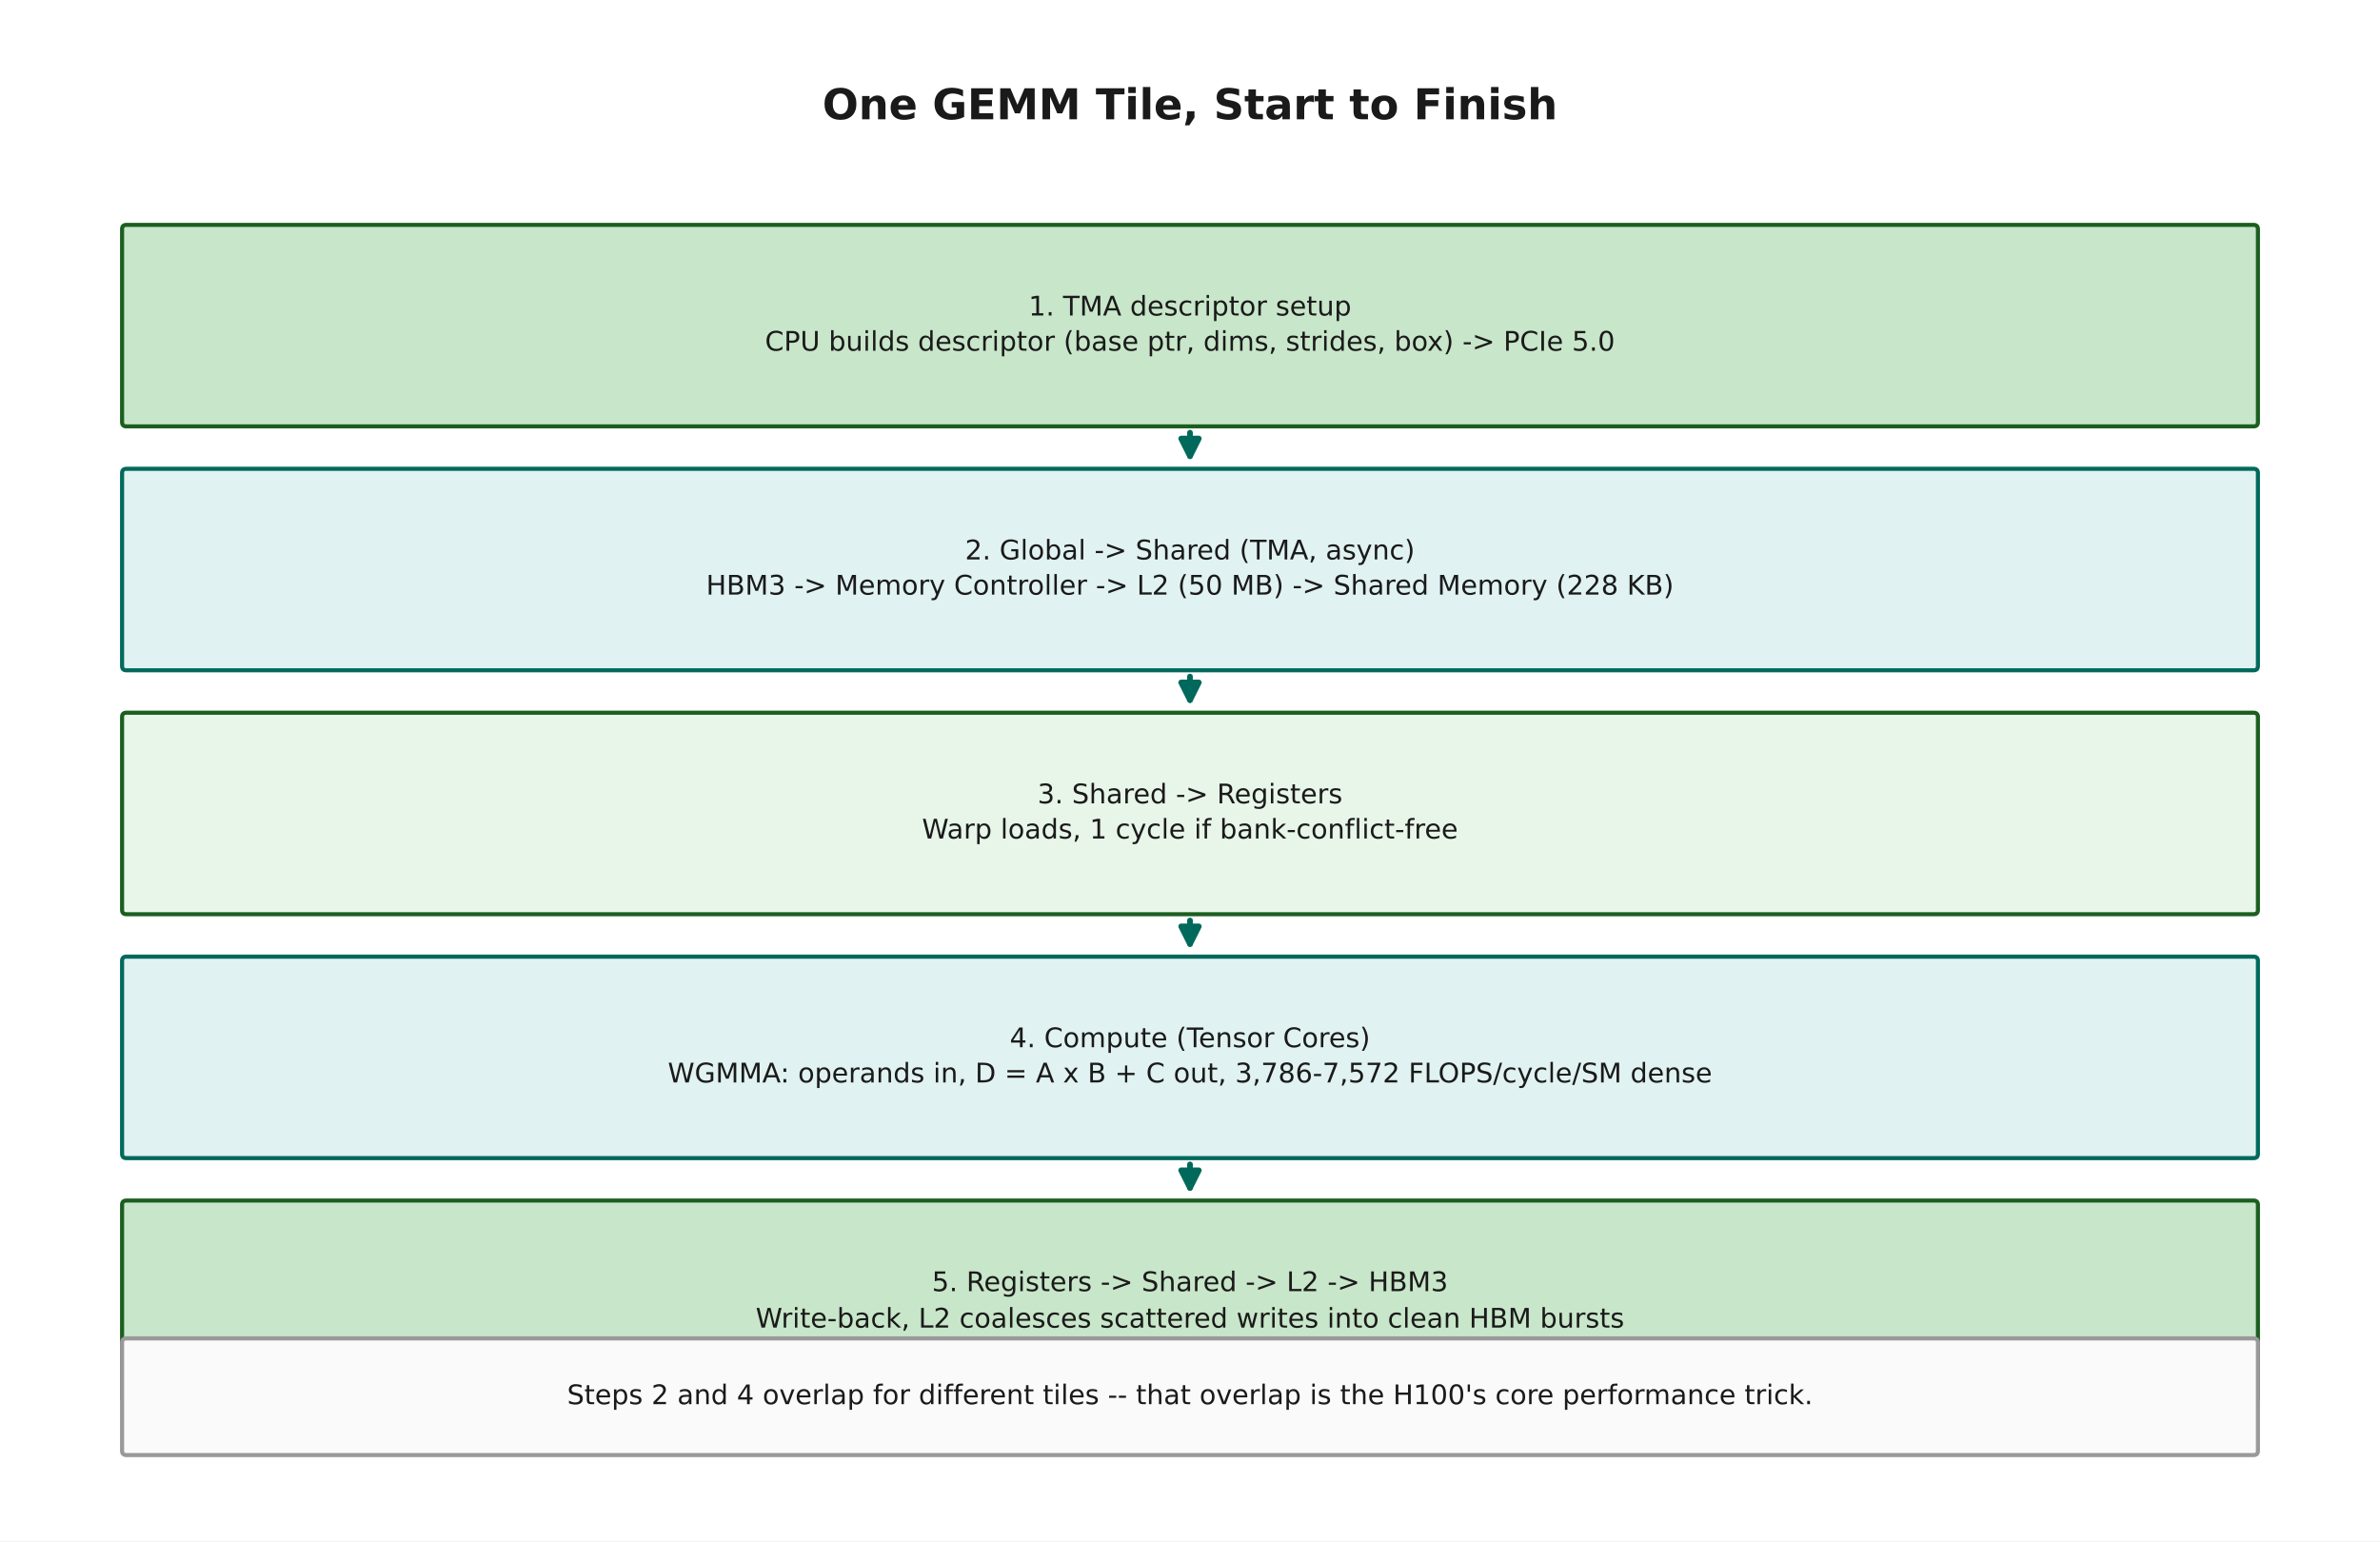
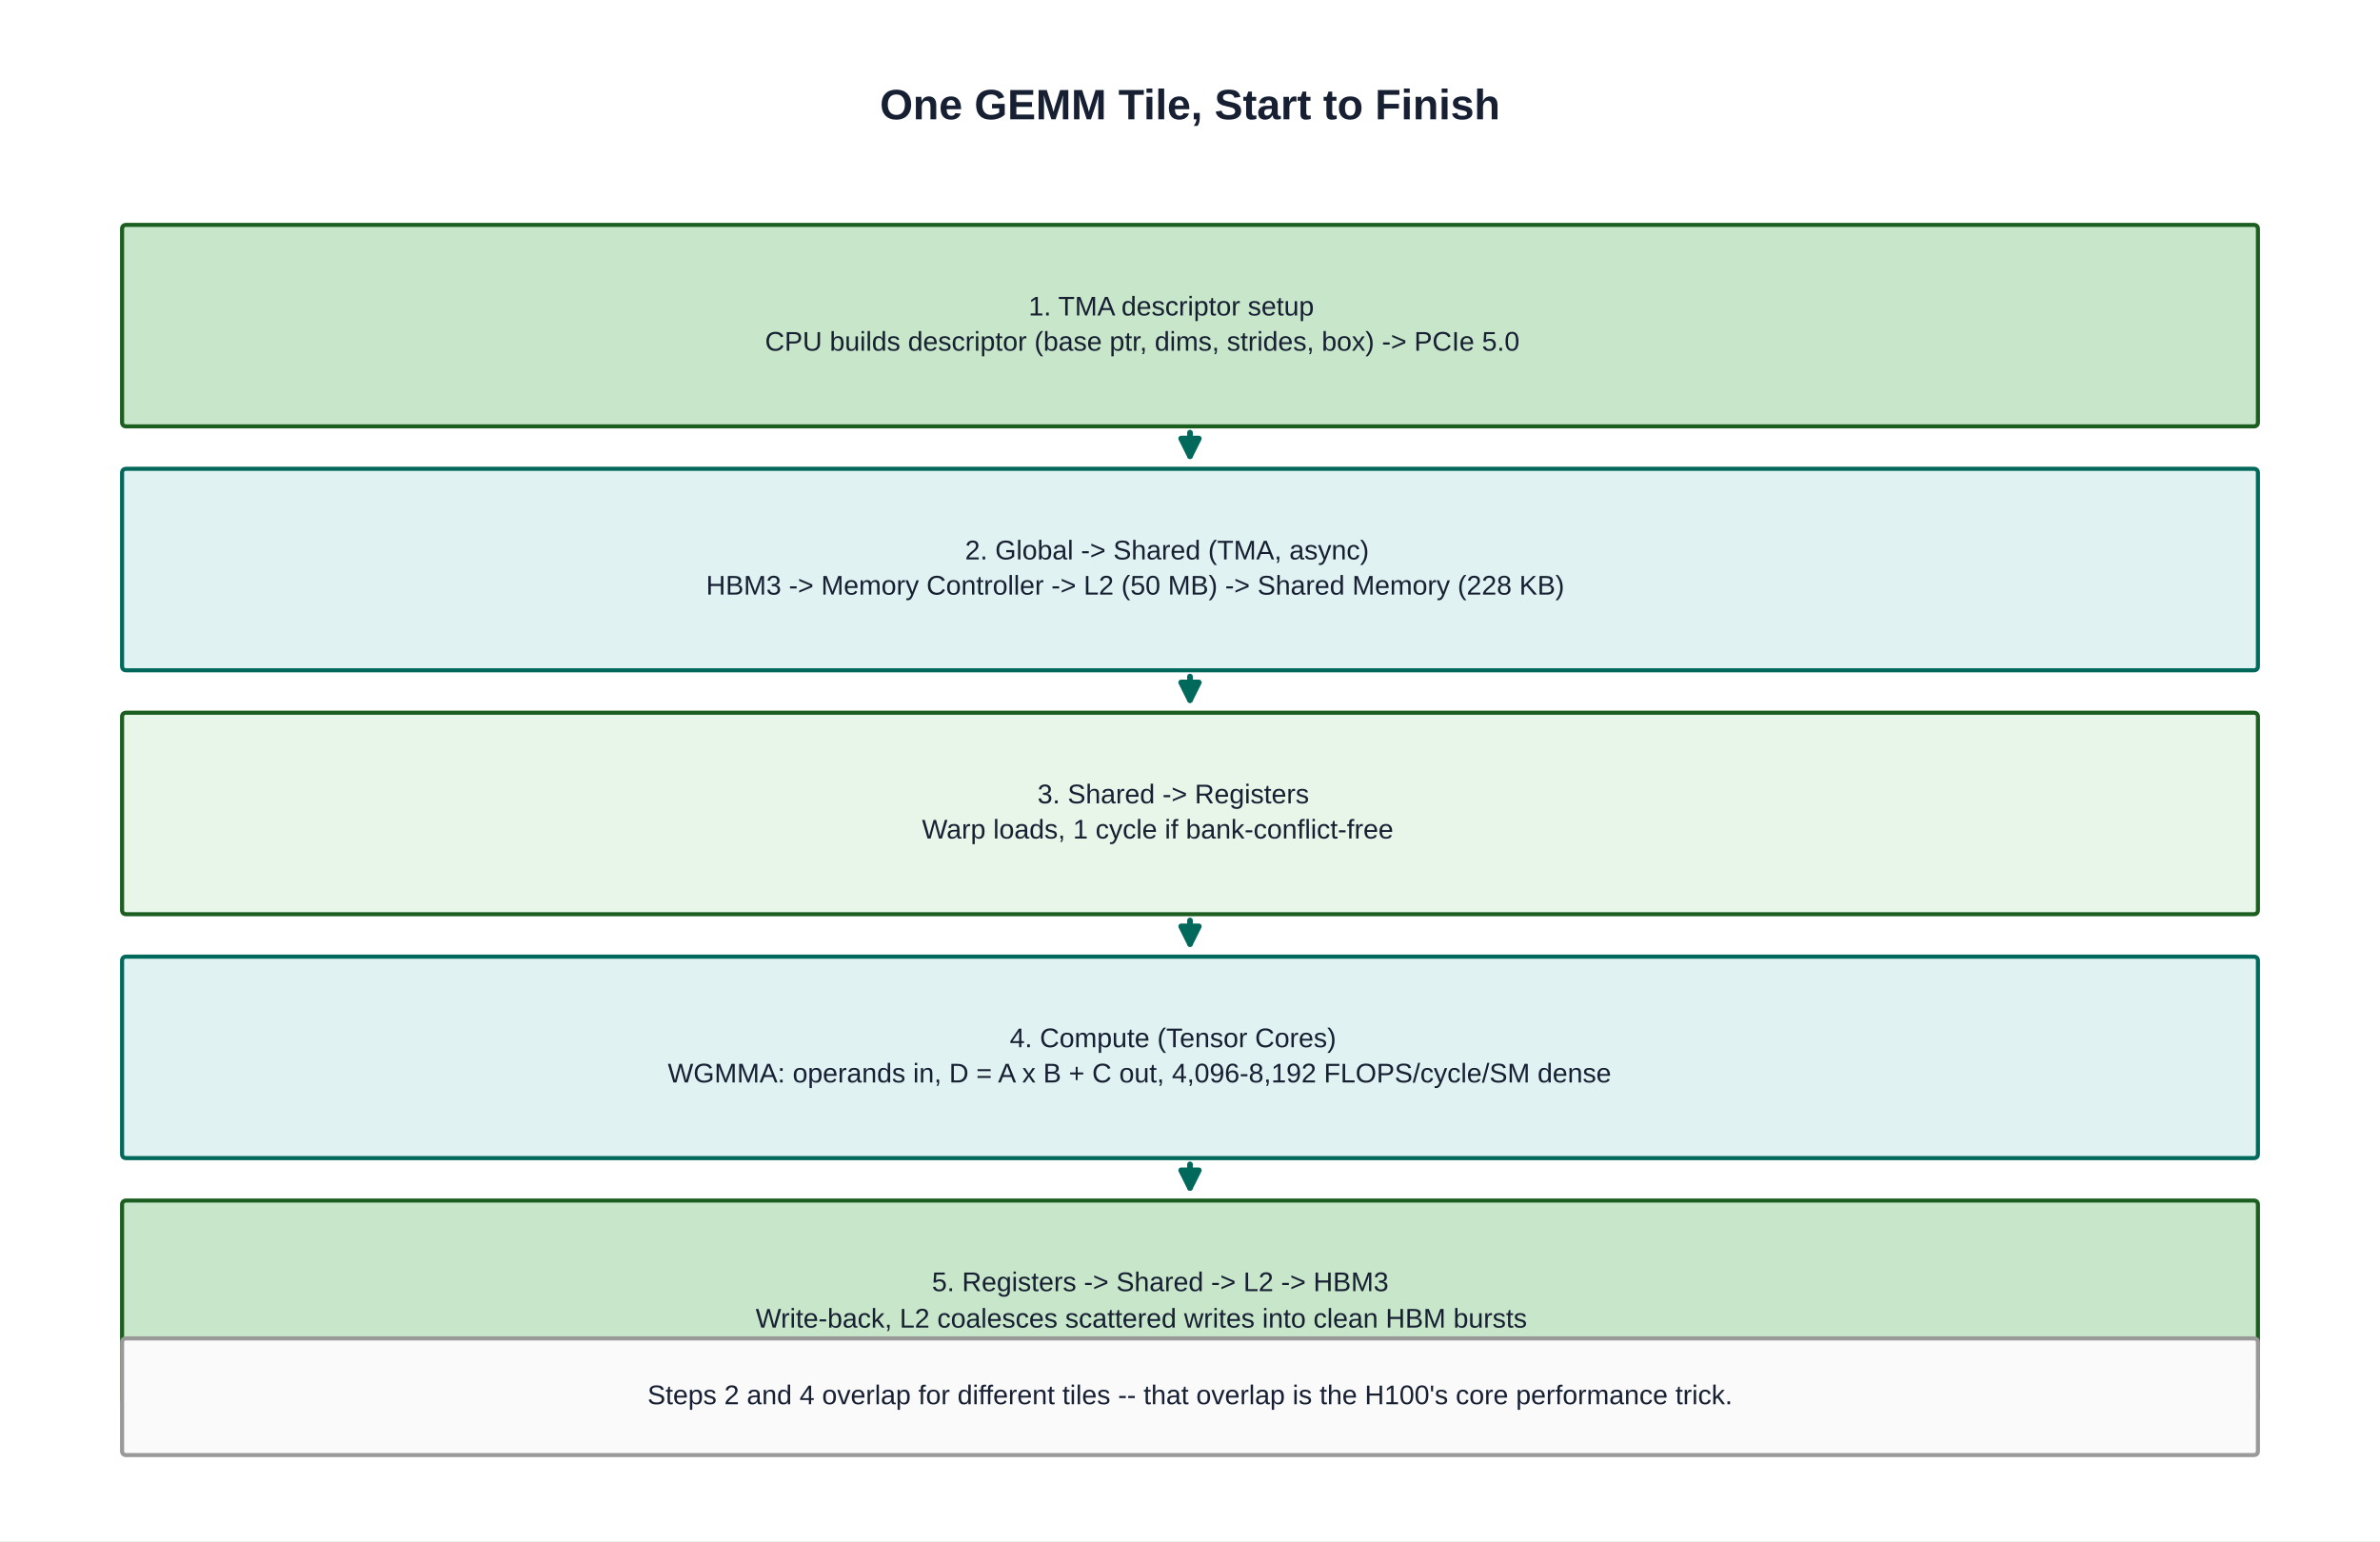
- <svg xmlns="http://www.w3.org/2000/svg" width="756pt" height="489.6pt" viewBox="0 0 756 489.6" version="1.1">
+ <svg xmlns="http://www.w3.org/2000/svg" role="img" width="756pt" height="489.6pt" viewBox="0 0 756 489.6" version="1.1">
  <defs>
    <style type="text/css">*{stroke-linejoin: round; stroke-linecap: butt}</style>
  </defs>
  <g id="figure_1">
    <g id="patch_1">
-       <path d="M 0 489.6  L 756 489.6  L 756 0  L 0 0  z " style="fill: #ffffff" />
+       <path d="M 0 489.6 L 756 489.6 L 756 0 L 0 0 z " style="fill: #ffffff" />
    </g>
    <g id="axes_1">
      <g id="patch_2">
-         <path d="M 40.176 135.46  L 715.824 135.46  Q 717.223 135.46 717.223 134.112  L 717.223 72.793  Q 717.223 71.445 715.824 71.445  L 40.176 71.445  Q 38.777 71.445 38.777 72.793  L 38.777 134.112  Q 38.777 135.46 40.176 135.46  z " clip-path="url(#p807d9ce715)" style="fill: #c8e6c9; stroke: #1b5e20; stroke-width: 1.3; stroke-linejoin: miter" />
+         <path d="M 40.176 135.46 L 715.824 135.46 Q 717.223 135.46 717.223 134.112 L 717.223 72.793 Q 717.223 71.445 715.824 71.445 L 40.176 71.445 Q 38.777 71.445 38.777 72.793 L 38.777 134.112 Q 38.777 135.46 40.176 135.46 z " clip-path="url(#p807d9ce715)" style="fill: #c8e6c9; stroke: #1b5e20; stroke-width: 1.3; stroke-linejoin: miter" />
      </g>
      <g id="patch_3">
-         <path d="M 378 137.457  Q 378 142.197 378 144.926  " clip-path="url(#p807d9ce715)" style="fill: none; stroke: #00695c; stroke-width: 1.8; stroke-linecap: round" />
-         <path d="M 380.8 139.326  L 378 144.926  L 375.2 139.326  z " clip-path="url(#p807d9ce715)" style="fill: #00695c; stroke: #00695c; stroke-width: 1.8; stroke-linecap: round" />
+         <path d="M 378 137.457 Q 378 142.197 378 144.926 " clip-path="url(#p807d9ce715)" style="fill: none; stroke: #00695c; stroke-width: 1.8; stroke-linecap: round" />
+         <path d="M 380.8 139.326 L 378 144.926 L 375.2 139.326 z " clip-path="url(#p807d9ce715)" style="fill: #00695c; stroke: #00695c; stroke-width: 1.8; stroke-linecap: round" />
      </g>
      <g id="patch_4">
-         <path d="M 40.176 212.951  L 715.824 212.951  Q 717.223 212.951 717.223 211.603  L 717.223 150.284  Q 717.223 148.936 715.824 148.936  L 40.176 148.936  Q 38.777 148.936 38.777 150.284  L 38.777 211.603  Q 38.777 212.951 40.176 212.951  z " clip-path="url(#p807d9ce715)" style="fill: #e0f2f1; stroke: #00695c; stroke-width: 1.3; stroke-linejoin: miter" />
+         <path d="M 40.176 212.951 L 715.824 212.951 Q 717.223 212.951 717.223 211.603 L 717.223 150.284 Q 717.223 148.936 715.824 148.936 L 40.176 148.936 Q 38.777 148.936 38.777 150.284 L 38.777 211.603 Q 38.777 212.951 40.176 212.951 z " clip-path="url(#p807d9ce715)" style="fill: #e0f2f1; stroke: #00695c; stroke-width: 1.3; stroke-linejoin: miter" />
      </g>
      <g id="patch_5">
-         <path d="M 378 214.948  Q 378 219.688 378 222.417  " clip-path="url(#p807d9ce715)" style="fill: none; stroke: #00695c; stroke-width: 1.8; stroke-linecap: round" />
-         <path d="M 380.8 216.817  L 378 222.417  L 375.2 216.817  z " clip-path="url(#p807d9ce715)" style="fill: #00695c; stroke: #00695c; stroke-width: 1.8; stroke-linecap: round" />
+         <path d="M 378 214.948 Q 378 219.688 378 222.417 " clip-path="url(#p807d9ce715)" style="fill: none; stroke: #00695c; stroke-width: 1.8; stroke-linecap: round" />
+         <path d="M 380.8 216.817 L 378 222.417 L 375.2 216.817 z " clip-path="url(#p807d9ce715)" style="fill: #00695c; stroke: #00695c; stroke-width: 1.8; stroke-linecap: round" />
      </g>
      <g id="patch_6">
-         <path d="M 40.176 290.442  L 715.824 290.442  Q 717.223 290.442 717.223 289.094  L 717.223 227.775  Q 717.223 226.427 715.824 226.427  L 40.176 226.427  Q 38.777 226.427 38.777 227.775  L 38.777 289.094  Q 38.777 290.442 40.176 290.442  z " clip-path="url(#p807d9ce715)" style="fill: #e8f5e9; stroke: #1b5e20; stroke-width: 1.3; stroke-linejoin: miter" />
+         <path d="M 40.176 290.442 L 715.824 290.442 Q 717.223 290.442 717.223 289.094 L 717.223 227.775 Q 717.223 226.427 715.824 226.427 L 40.176 226.427 Q 38.777 226.427 38.777 227.775 L 38.777 289.094 Q 38.777 290.442 40.176 290.442 z " clip-path="url(#p807d9ce715)" style="fill: #e8f5e9; stroke: #1b5e20; stroke-width: 1.3; stroke-linejoin: miter" />
      </g>
      <g id="patch_7">
-         <path d="M 378 292.439  Q 378 297.179 378 299.908  " clip-path="url(#p807d9ce715)" style="fill: none; stroke: #00695c; stroke-width: 1.8; stroke-linecap: round" />
-         <path d="M 380.8 294.308  L 378 299.908  L 375.2 294.308  z " clip-path="url(#p807d9ce715)" style="fill: #00695c; stroke: #00695c; stroke-width: 1.8; stroke-linecap: round" />
+         <path d="M 378 292.439 Q 378 297.179 378 299.908 " clip-path="url(#p807d9ce715)" style="fill: none; stroke: #00695c; stroke-width: 1.8; stroke-linecap: round" />
+         <path d="M 380.8 294.308 L 378 299.908 L 375.2 294.308 z " clip-path="url(#p807d9ce715)" style="fill: #00695c; stroke: #00695c; stroke-width: 1.8; stroke-linecap: round" />
      </g>
      <g id="patch_8">
-         <path d="M 40.176 367.933  L 715.824 367.933  Q 717.223 367.933 717.223 366.585  L 717.223 305.266  Q 717.223 303.918 715.824 303.918  L 40.176 303.918  Q 38.777 303.918 38.777 305.266  L 38.777 366.585  Q 38.777 367.933 40.176 367.933  z " clip-path="url(#p807d9ce715)" style="fill: #e0f2f1; stroke: #00695c; stroke-width: 1.3; stroke-linejoin: miter" />
+         <path d="M 40.176 367.933 L 715.824 367.933 Q 717.223 367.933 717.223 366.585 L 717.223 305.266 Q 717.223 303.918 715.824 303.918 L 40.176 303.918 Q 38.777 303.918 38.777 305.266 L 38.777 366.585 Q 38.777 367.933 40.176 367.933 z " clip-path="url(#p807d9ce715)" style="fill: #e0f2f1; stroke: #00695c; stroke-width: 1.3; stroke-linejoin: miter" />
      </g>
      <g id="patch_9">
-         <path d="M 378 369.93  Q 378 374.671 378 377.399  " clip-path="url(#p807d9ce715)" style="fill: none; stroke: #00695c; stroke-width: 1.8; stroke-linecap: round" />
-         <path d="M 380.8 371.799  L 378 377.399  L 375.2 371.799  z " clip-path="url(#p807d9ce715)" style="fill: #00695c; stroke: #00695c; stroke-width: 1.8; stroke-linecap: round" />
+         <path d="M 378 369.93 Q 378 374.671 378 377.399 " clip-path="url(#p807d9ce715)" style="fill: none; stroke: #00695c; stroke-width: 1.8; stroke-linecap: round" />
+         <path d="M 380.8 371.799 L 378 377.399 L 375.2 371.799 z " clip-path="url(#p807d9ce715)" style="fill: #00695c; stroke: #00695c; stroke-width: 1.8; stroke-linecap: round" />
      </g>
      <g id="patch_10">
-         <path d="M 40.176 445.424  L 715.824 445.424  Q 717.223 445.424 717.223 444.076  L 717.223 382.757  Q 717.223 381.409 715.824 381.409  L 40.176 381.409  Q 38.777 381.409 38.777 382.757  L 38.777 444.076  Q 38.777 445.424 40.176 445.424  z " clip-path="url(#p807d9ce715)" style="fill: #c8e6c9; stroke: #1b5e20; stroke-width: 1.3; stroke-linejoin: miter" />
+         <path d="M 40.176 445.424 L 715.824 445.424 Q 717.223 445.424 717.223 444.076 L 717.223 382.757 Q 717.223 381.409 715.824 381.409 L 40.176 381.409 Q 38.777 381.409 38.777 382.757 L 38.777 444.076 Q 38.777 445.424 40.176 445.424 z " clip-path="url(#p807d9ce715)" style="fill: #c8e6c9; stroke: #1b5e20; stroke-width: 1.3; stroke-linejoin: miter" />
      </g>
      <g id="patch_11">
-         <path d="M 40.176 462.27  L 715.824 462.27  Q 717.223 462.27 717.223 460.922  L 717.223 426.556  Q 717.223 425.209 715.824 425.209  L 40.176 425.209  Q 38.777 425.209 38.777 426.556  L 38.777 460.922  Q 38.777 462.27 40.176 462.27  z " clip-path="url(#p807d9ce715)" style="fill: #fafafa; stroke: #999999; stroke-width: 1.3; stroke-linejoin: miter" />
+         <path d="M 40.176 462.27 L 715.824 462.27 Q 717.223 462.27 717.223 460.922 L 717.223 426.556 Q 717.223 425.209 715.824 425.209 L 40.176 425.209 Q 38.777 425.209 38.777 426.556 L 38.777 460.922 Q 38.777 462.27 40.176 462.27 z " clip-path="url(#p807d9ce715)" style="fill: #fafafa; stroke: #999999; stroke-width: 1.3; stroke-linejoin: miter" />
      </g>
      <g id="text_1">
-         <text style="font-weight: 700; font-size: 13.5px; font-family: 'DejaVu Sans'; text-anchor: middle; fill: #1a1a1a" x="378" y="37.892" transform="rotate(-0 378 37.8916)">One GEMM Tile, Start to Finish</text>
+         <text style="font-weight: 700; font-size: 13.5px; font-family: Arial, 'Liberation Sans', 'DejaVu Sans', sans-serif; text-anchor: middle; fill: #172033" x="378" y="37.892" transform="rotate(-0 378 37.8916)">One GEMM Tile, Start to Finish</text>
      </g>
      <g id="text_2">
-         <text style="font-size: 8.6px; font-family: 'DejaVu Sans'; fill: #1a1a1a" transform="translate(326.7366 100.2354)">1. TMA descriptor setup</text>
-         <text style="font-size: 8.6px; font-family: 'DejaVu Sans'; fill: #1a1a1a" transform="translate(242.9988 111.4154)">CPU builds descriptor (base ptr, dims, strides, box) -&gt; PCIe 5.0</text>
+         <text style="font-size: 8.6px; font-family: Arial, 'Liberation Sans', 'DejaVu Sans', sans-serif; fill: #172033" transform="translate(326.7366 100.2354)">1. TMA descriptor setup</text>
+         <text style="font-size: 8.6px; font-family: Arial, 'Liberation Sans', 'DejaVu Sans', sans-serif; fill: #172033" transform="translate(242.9988 111.4154)">CPU builds descriptor (base ptr, dims, strides, box) -&gt; PCIe 5.0</text>
      </g>
      <g id="text_3">
-         <text style="font-size: 8.6px; font-family: 'DejaVu Sans'; fill: #1a1a1a" transform="translate(306.5448 177.7265)">2. Global -&gt; Shared (TMA, async)</text>
-         <text style="font-size: 8.6px; font-family: 'DejaVu Sans'; fill: #1a1a1a" transform="translate(224.2884 188.9065)">HBM3 -&gt; Memory Controller -&gt; L2 (50 MB) -&gt; Shared Memory (228 KB)</text>
+         <text style="font-size: 8.6px; font-family: Arial, 'Liberation Sans', 'DejaVu Sans', sans-serif; fill: #172033" transform="translate(306.5448 177.7265)">2. Global -&gt; Shared (TMA, async)</text>
+         <text style="font-size: 8.6px; font-family: Arial, 'Liberation Sans', 'DejaVu Sans', sans-serif; fill: #172033" transform="translate(224.2884 188.9065)">HBM3 -&gt; Memory Controller -&gt; L2 (50 MB) -&gt; Shared Memory (228 KB)</text>
      </g>
      <g id="text_4">
-         <text style="font-size: 8.6px; font-family: 'DejaVu Sans'; fill: #1a1a1a" transform="translate(329.5598 255.2175)">3. Shared -&gt; Registers</text>
-         <text style="font-size: 8.6px; font-family: 'DejaVu Sans'; fill: #1a1a1a" transform="translate(292.8674 266.3975)">Warp loads, 1 cycle if bank-conflict-free</text>
+         <text style="font-size: 8.6px; font-family: Arial, 'Liberation Sans', 'DejaVu Sans', sans-serif; fill: #172033" transform="translate(329.5598 255.2175)">3. Shared -&gt; Registers</text>
+         <text style="font-size: 8.6px; font-family: Arial, 'Liberation Sans', 'DejaVu Sans', sans-serif; fill: #172033" transform="translate(292.8674 266.3975)">Warp loads, 1 cycle if bank-conflict-free</text>
      </g>
      <g id="text_5">
-         <text style="font-size: 8.6px; font-family: 'DejaVu Sans'; fill: #1a1a1a" transform="translate(320.7354 332.7039)">4. Compute (Tensor Cores)</text>
-         <text style="font-size: 8.6px; font-family: 'DejaVu Sans'; fill: #1a1a1a" transform="translate(212.1268 343.8886)">WGMMA: operands in, D = A x B + C out, 3,786-7,572 FLOPS/cycle/SM dense</text>
+         <text style="font-size: 8.6px; font-family: Arial, 'Liberation Sans', 'DejaVu Sans', sans-serif; fill: #172033" transform="translate(320.7354 332.7039)">4. Compute (Tensor Cores)</text>
+         <text style="font-size: 8.6px; font-family: Arial, 'Liberation Sans', 'DejaVu Sans', sans-serif; fill: #172033" transform="translate(212.1268 343.8886)">WGMMA: operands in, D = A x B + C out, 4,096-8,192 FLOPS/cycle/SM dense</text>
      </g>
      <g id="text_6">
-         <text style="font-size: 8.6px; font-family: 'DejaVu Sans'; fill: #1a1a1a" transform="translate(296.0225 410.1997)">5. Registers -&gt; Shared -&gt; L2 -&gt; HBM3</text>
-         <text style="font-size: 8.6px; font-family: 'DejaVu Sans'; fill: #1a1a1a" transform="translate(240.0446 421.774)">Write-back, L2 coalesces scattered writes into clean HBM bursts</text>
+         <text style="font-size: 8.6px; font-family: Arial, 'Liberation Sans', 'DejaVu Sans', sans-serif; fill: #172033" transform="translate(296.0225 410.1997)">5. Registers -&gt; Shared -&gt; L2 -&gt; HBM3</text>
+         <text style="font-size: 8.6px; font-family: Arial, 'Liberation Sans', 'DejaVu Sans', sans-serif; fill: #172033" transform="translate(240.0446 421.774)">Write-back, L2 coalesces scattered writes into clean HBM bursts</text>
      </g>
      <g id="text_7">
-         <text style="font-size: 8.6px; font-family: 'DejaVu Sans'; text-anchor: middle; fill: #1a1a1a" x="378" y="446.112" transform="rotate(-0 378 446.1122)">Steps 2 and 4 overlap for different tiles -- that overlap is the H100's core performance trick.</text>
+         <text style="font-size: 8.6px; font-family: Arial, 'Liberation Sans', 'DejaVu Sans', sans-serif; text-anchor: middle; fill: #172033" x="378" y="446.112" transform="rotate(-0 378 446.1122)">Steps 2 and 4 overlap for different tiles -- that overlap is the H100's core performance trick.</text>
      </g>
    </g>
  </g>
  <defs>
    <clipPath id="p807d9ce715">
      <rect x="10.8" y="10.8" width="734.4" height="458.208" />
    </clipPath>
  </defs>
</svg>
